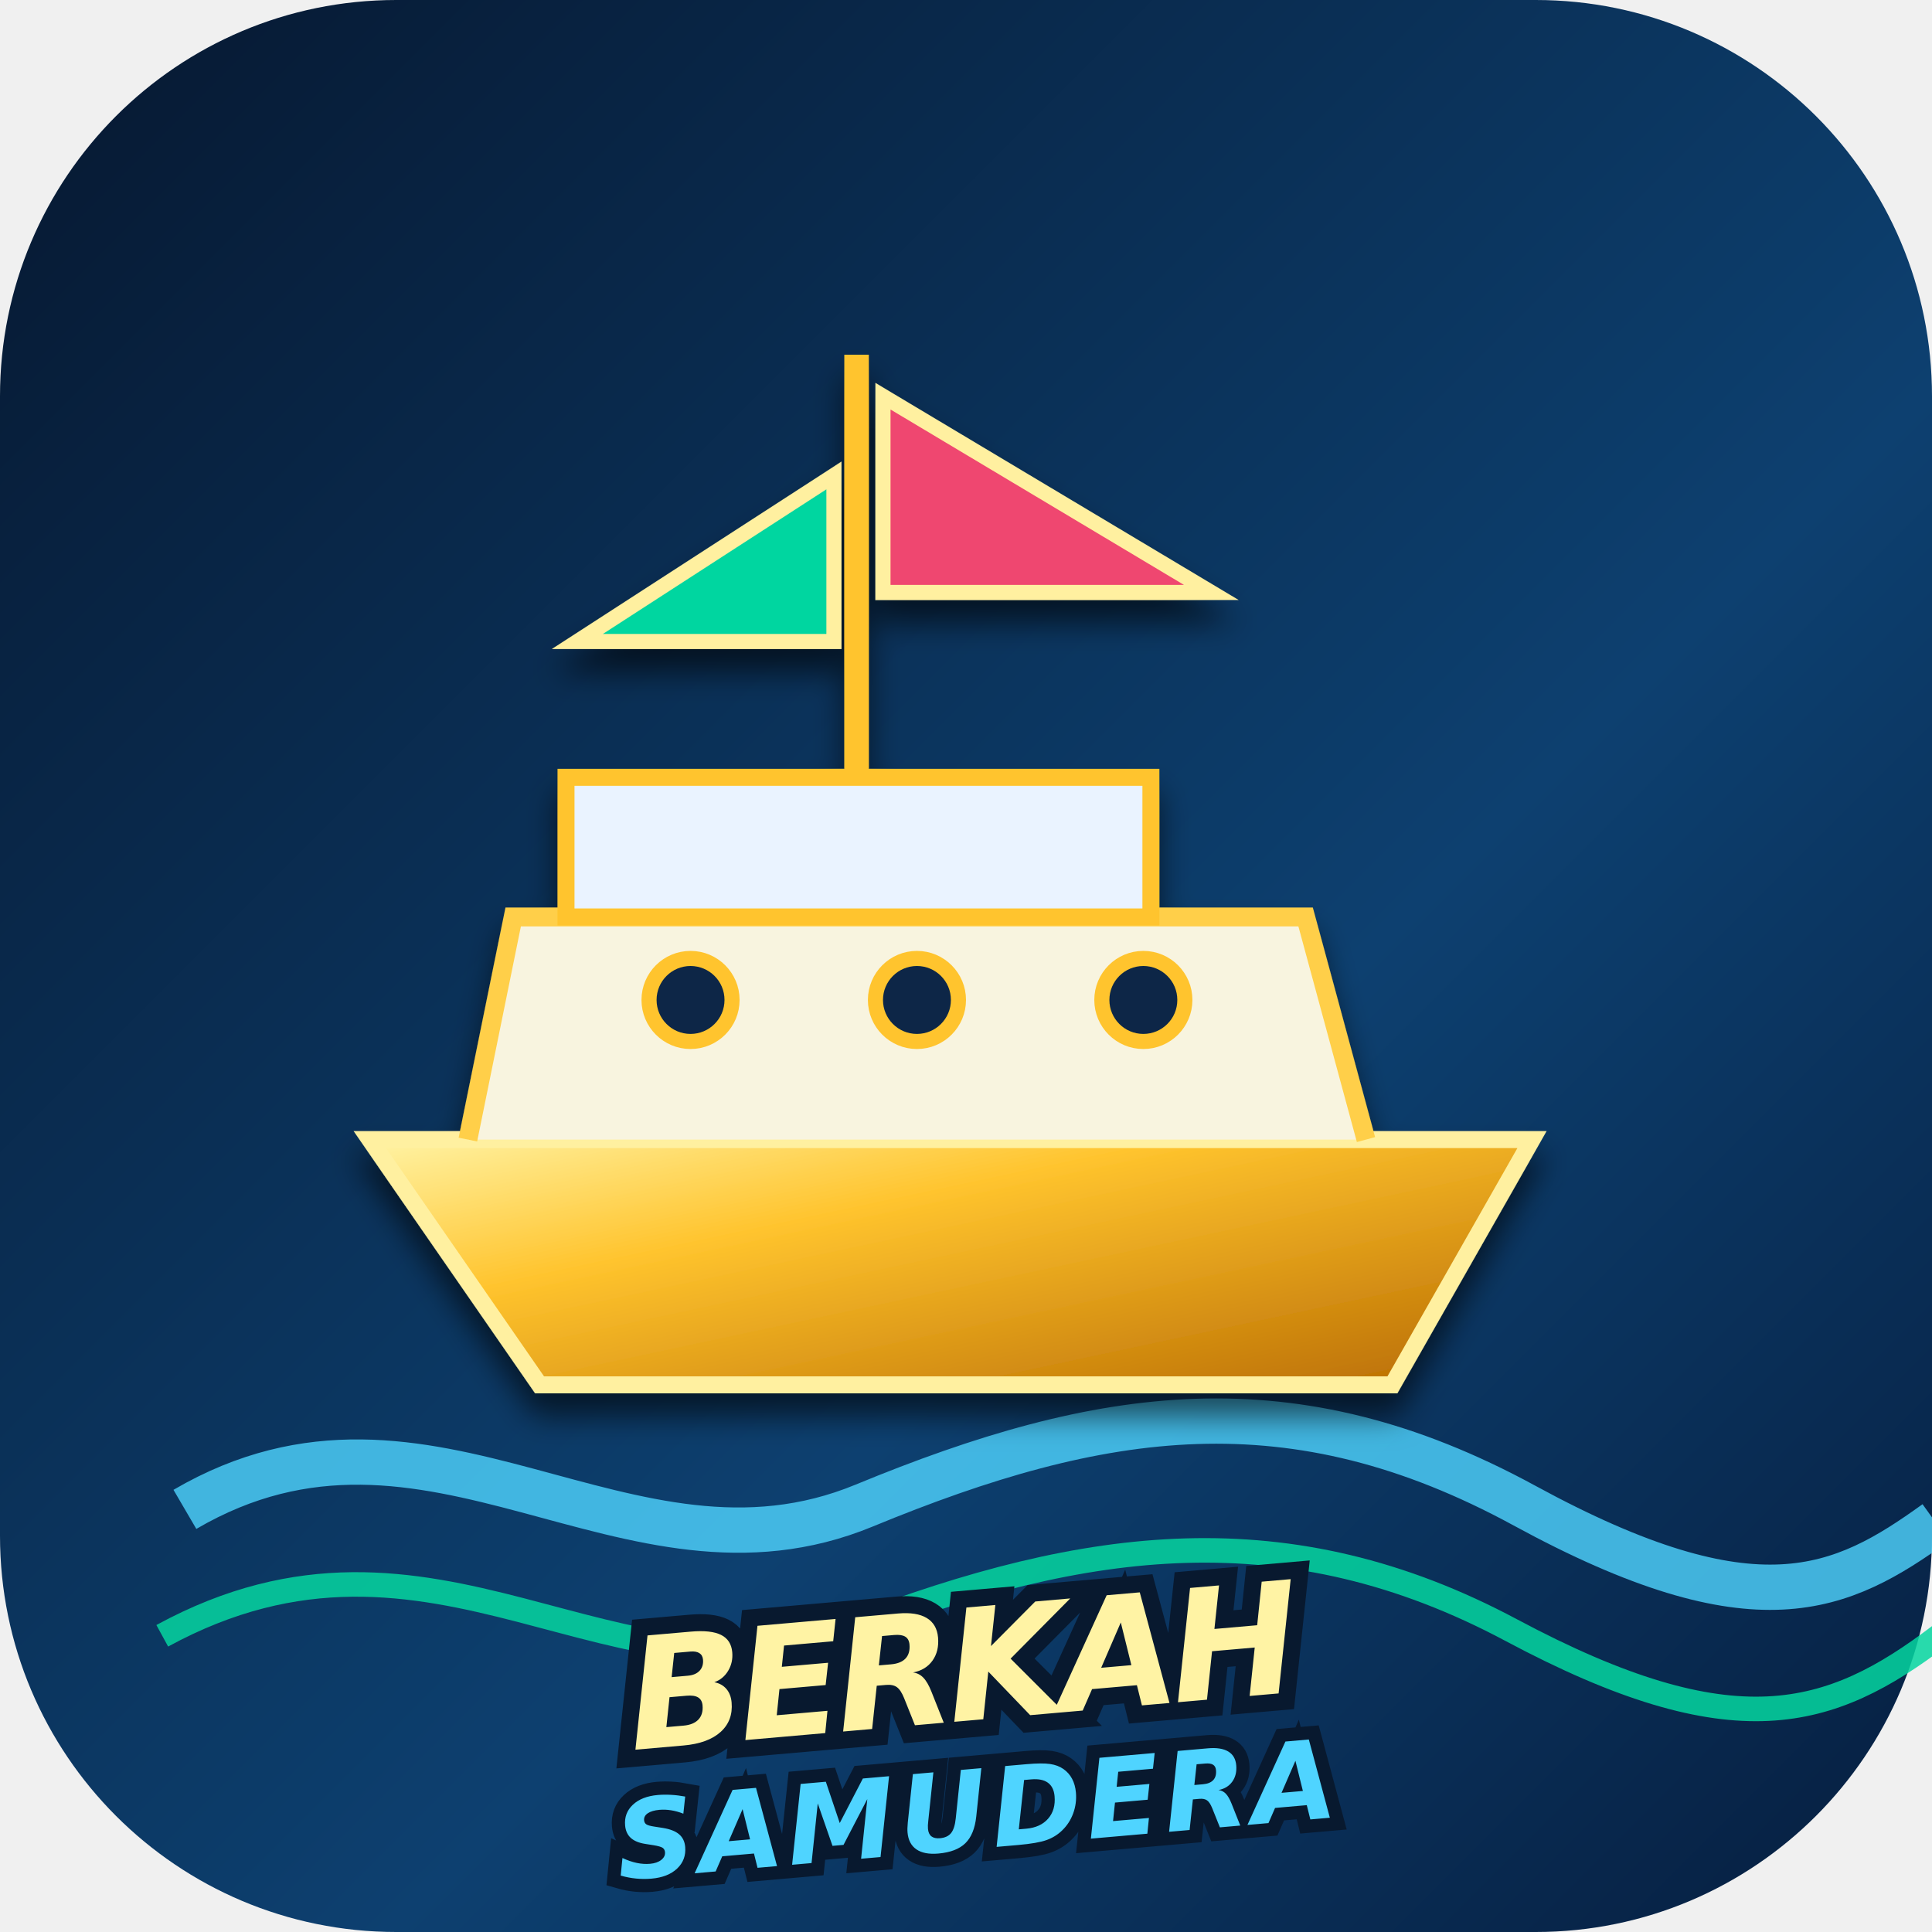
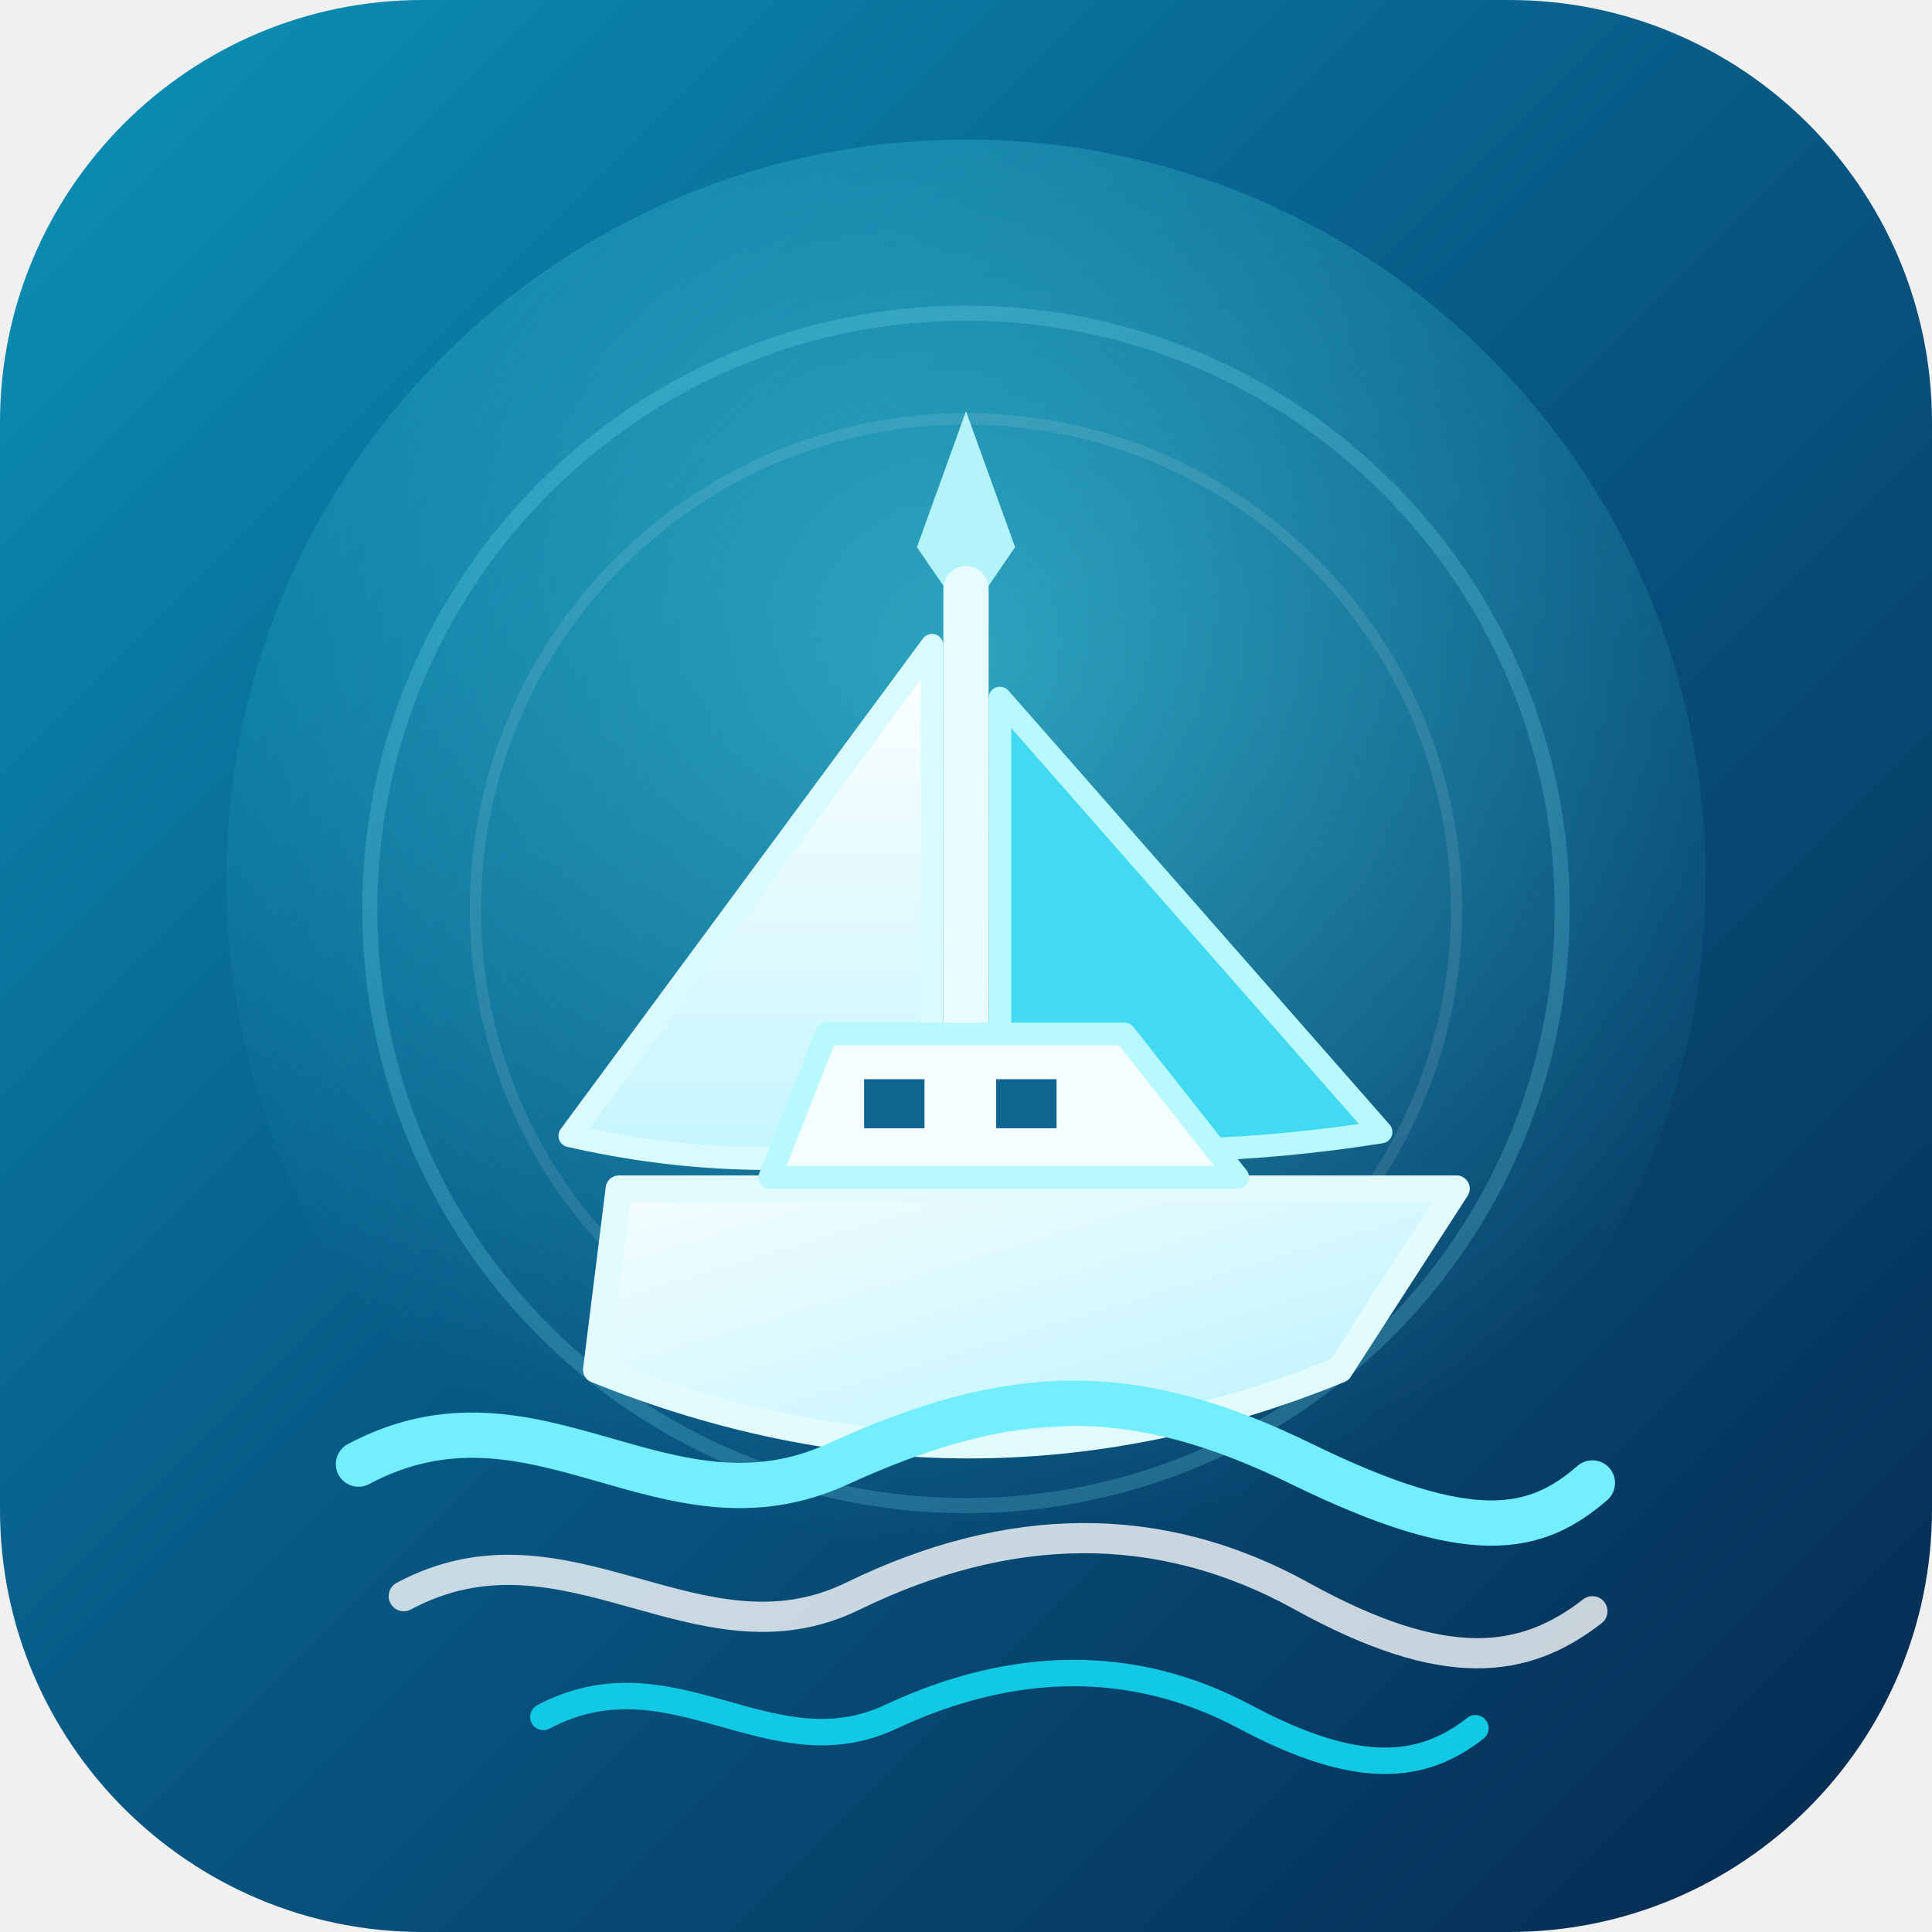
- <svg xmlns="http://www.w3.org/2000/svg" viewBox="0 0 1024 1024">
+ <svg xmlns="http://www.w3.org/2000/svg" width="512" height="512" viewBox="0 0 512 512" role="img" aria-label="Berkah Samudera — kapal di atas ombak biru">
  <defs>
    <linearGradient id="ocean" x1="0" y1="0" x2="1" y2="1">
-       <stop stop-color="#06172f" />
-       <stop offset=".6" stop-color="#0d4070" />
-       <stop offset="1" stop-color="#061d3e" />
+       <stop offset="0" stop-color="#0C93B8" />
+       <stop offset=".48" stop-color="#075985" />
+       <stop offset="1" stop-color="#06284F" />
    </linearGradient>
-     <linearGradient id="gold" x1="0" y1="0" x2="1" y2="1">
-       <stop stop-color="#fff3a4" />
-       <stop offset=".35" stop-color="#ffc42e" />
-       <stop offset="1" stop-color="#b76a00" />
+     <linearGradient id="hull" x1="0" y1="0" x2="1" y2="1">
+       <stop offset="0" stop-color="#F5FEFF" />
+       <stop offset="1" stop-color="#B9F2FF" />
    </linearGradient>
-     <filter id="shadow">
-       <feDropShadow dx="0" dy="12" stdDeviation="8" flood-color="#000" flood-opacity=".6" />
-     </filter>
+     <linearGradient id="sail" x1="0" y1="0" x2="0" y2="1">
+       <stop offset="0" stop-color="#FFFFFF" />
+       <stop offset="1" stop-color="#C5F5FF" />
+     </linearGradient>
+     <radialGradient id="glow" cx=".5" cy=".35" r=".6">
+       <stop offset="0" stop-color="#54E7F2" stop-opacity=".5" />
+       <stop offset="1" stop-color="#54E7F2" stop-opacity="0" />
+     </radialGradient>
  </defs>
-   <rect width="1024" height="1024" rx="210" fill="url(#ocean)" />
-   <path d="M98 800c130-76 234 50 360-2s227-67 350 0 168 45 218 9" fill="none" stroke="#4fd4ff" stroke-width="24" opacity=".8" />
-   <path d="M86 867c145-79 240 44 365-4s232-62 350 1 169 47 227 3" fill="none" stroke="#05d6a0" stroke-width="13" opacity=".85" />
-   <g filter="url(#shadow)">
-     <path d="M196 604h616l-74 130H286z" fill="url(#gold)" stroke="#fff0a0" stroke-width="9" />
-     <path d="M248 604l24-118h420l32 118" fill="#f8f4df" stroke="#ffcf48" stroke-width="10" />
-     <path d="M300 486h310v-74H300z" fill="#eaf3ff" stroke="#ffc42e" stroke-width="9" />
-     <path d="M454 412V188" stroke="#ffc42e" stroke-width="13" />
-     <path d="M468 210l174 104H468z" fill="#ef476f" stroke="#fff0a0" stroke-width="8" />
-     <path d="M442 252L306 340h136z" fill="#06d6a0" stroke="#fff0a0" stroke-width="8" />
-     <circle cx="366" cy="530" r="22" fill="#0b2547" stroke="#ffc42e" stroke-width="8" />
-     <circle cx="486" cy="530" r="22" fill="#0b2547" stroke="#ffc42e" stroke-width="8" />
-     <circle cx="606" cy="530" r="22" fill="#0b2547" stroke="#ffc42e" stroke-width="8" />
-   </g>
-   <g transform="rotate(-5 512 900)">
-     <text x="512" y="912" text-anchor="middle" font-family="DejaVu Sans, sans-serif" font-weight="900" font-style="italic" font-size="82" letter-spacing="-4" fill="#fff3a4" stroke="#08192f" stroke-width="18" paint-order="stroke">BERKAH</text>
-     <text x="512" y="980" text-anchor="middle" font-family="DejaVu Sans, sans-serif" font-weight="900" font-style="italic" font-size="58" letter-spacing="2" fill="#4fd4ff" stroke="#08192f" stroke-width="14" paint-order="stroke">SAMUDERA</text>
-   </g>
+   <rect width="512" height="512" rx="112" fill="url(#ocean)" />
+   <circle cx="256" cy="233" r="196" fill="url(#glow)" />
+   <circle cx="256" cy="241" r="158" fill="none" stroke="#88F1FF" stroke-opacity=".2" stroke-width="4" />
+   <circle cx="256" cy="241" r="130" fill="none" stroke="#FFFFFF" stroke-opacity=".1" stroke-width="3" />
+   <path d="M256 109l13 36-13 19-13-19z" fill="#BFFBFF" opacity=".92" />
+   <path d="M256 156v163" stroke="#E8FCFF" stroke-width="12" stroke-linecap="round" />
+   <path d="M247 171L151 301q48 11 96 2z" fill="url(#sail)" stroke="#D9FBFF" stroke-width="6" stroke-linejoin="round" />
+   <path d="M265 185l101 115q-50 8-101 3z" fill="#42D9F2" stroke="#B8F8FF" stroke-width="6" stroke-linejoin="round" />
+   <path d="M164 315h185l37 0-31 48q-98 40-197 0z" fill="url(#hull)" stroke="#E1FBFF" stroke-width="7" stroke-linejoin="round" />
+   <path d="M204 312l15-38h79l30 38z" fill="#F5FEFF" stroke="#B8F8FF" stroke-width="6" stroke-linejoin="round" />
+   <path d="M229 286h16v13h-16zm35 0h16v13h-16z" fill="#0D6590" />
+   <path d="M95 388c47-25 81 21 127 0s78-22 123 0 62 18 77 5" fill="none" stroke="#72EEFF" stroke-width="12" stroke-linecap="round" />
+   <path d="M107 423c43-23 78 20 119 0s81-21 119 0 59 18 77 4" fill="none" stroke="#FFFFFF" stroke-opacity=".78" stroke-width="8" stroke-linecap="round" />
+   <path d="M144 455c34-18 60 15 92 0s64-16 94 0 47 14 61 3" fill="none" stroke="#12C9E3" stroke-width="7" stroke-linecap="round" />
</svg>
